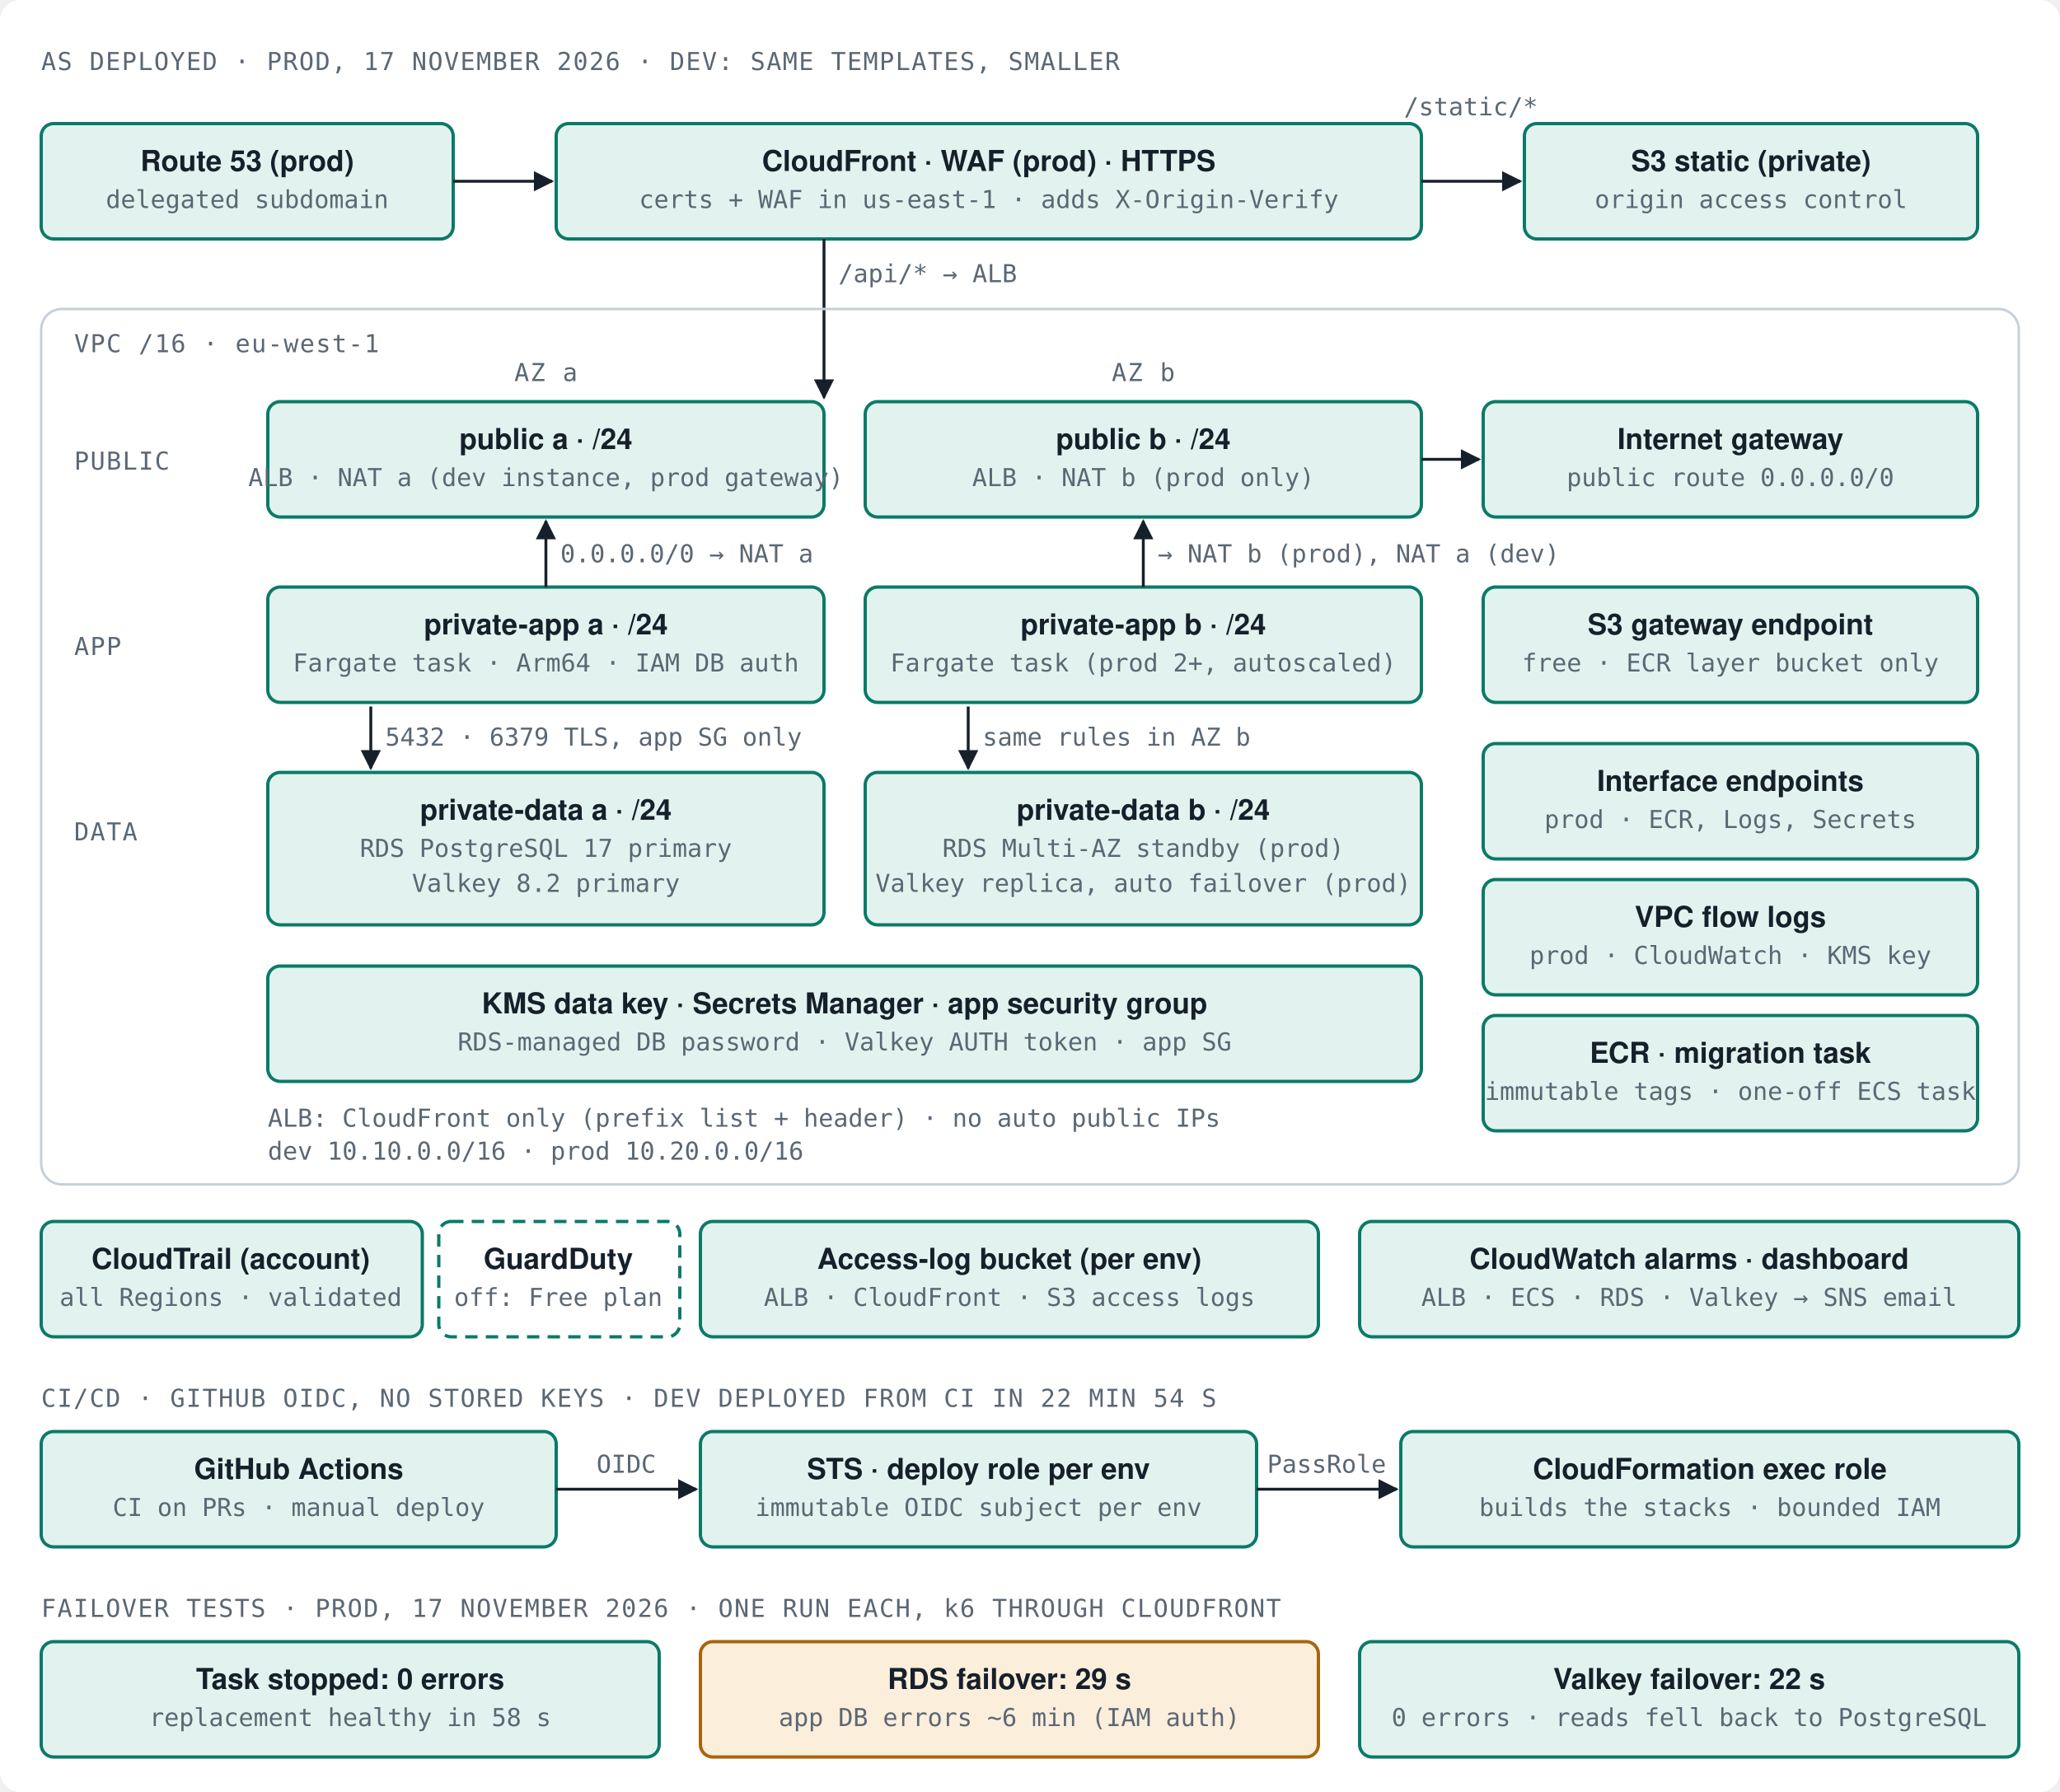
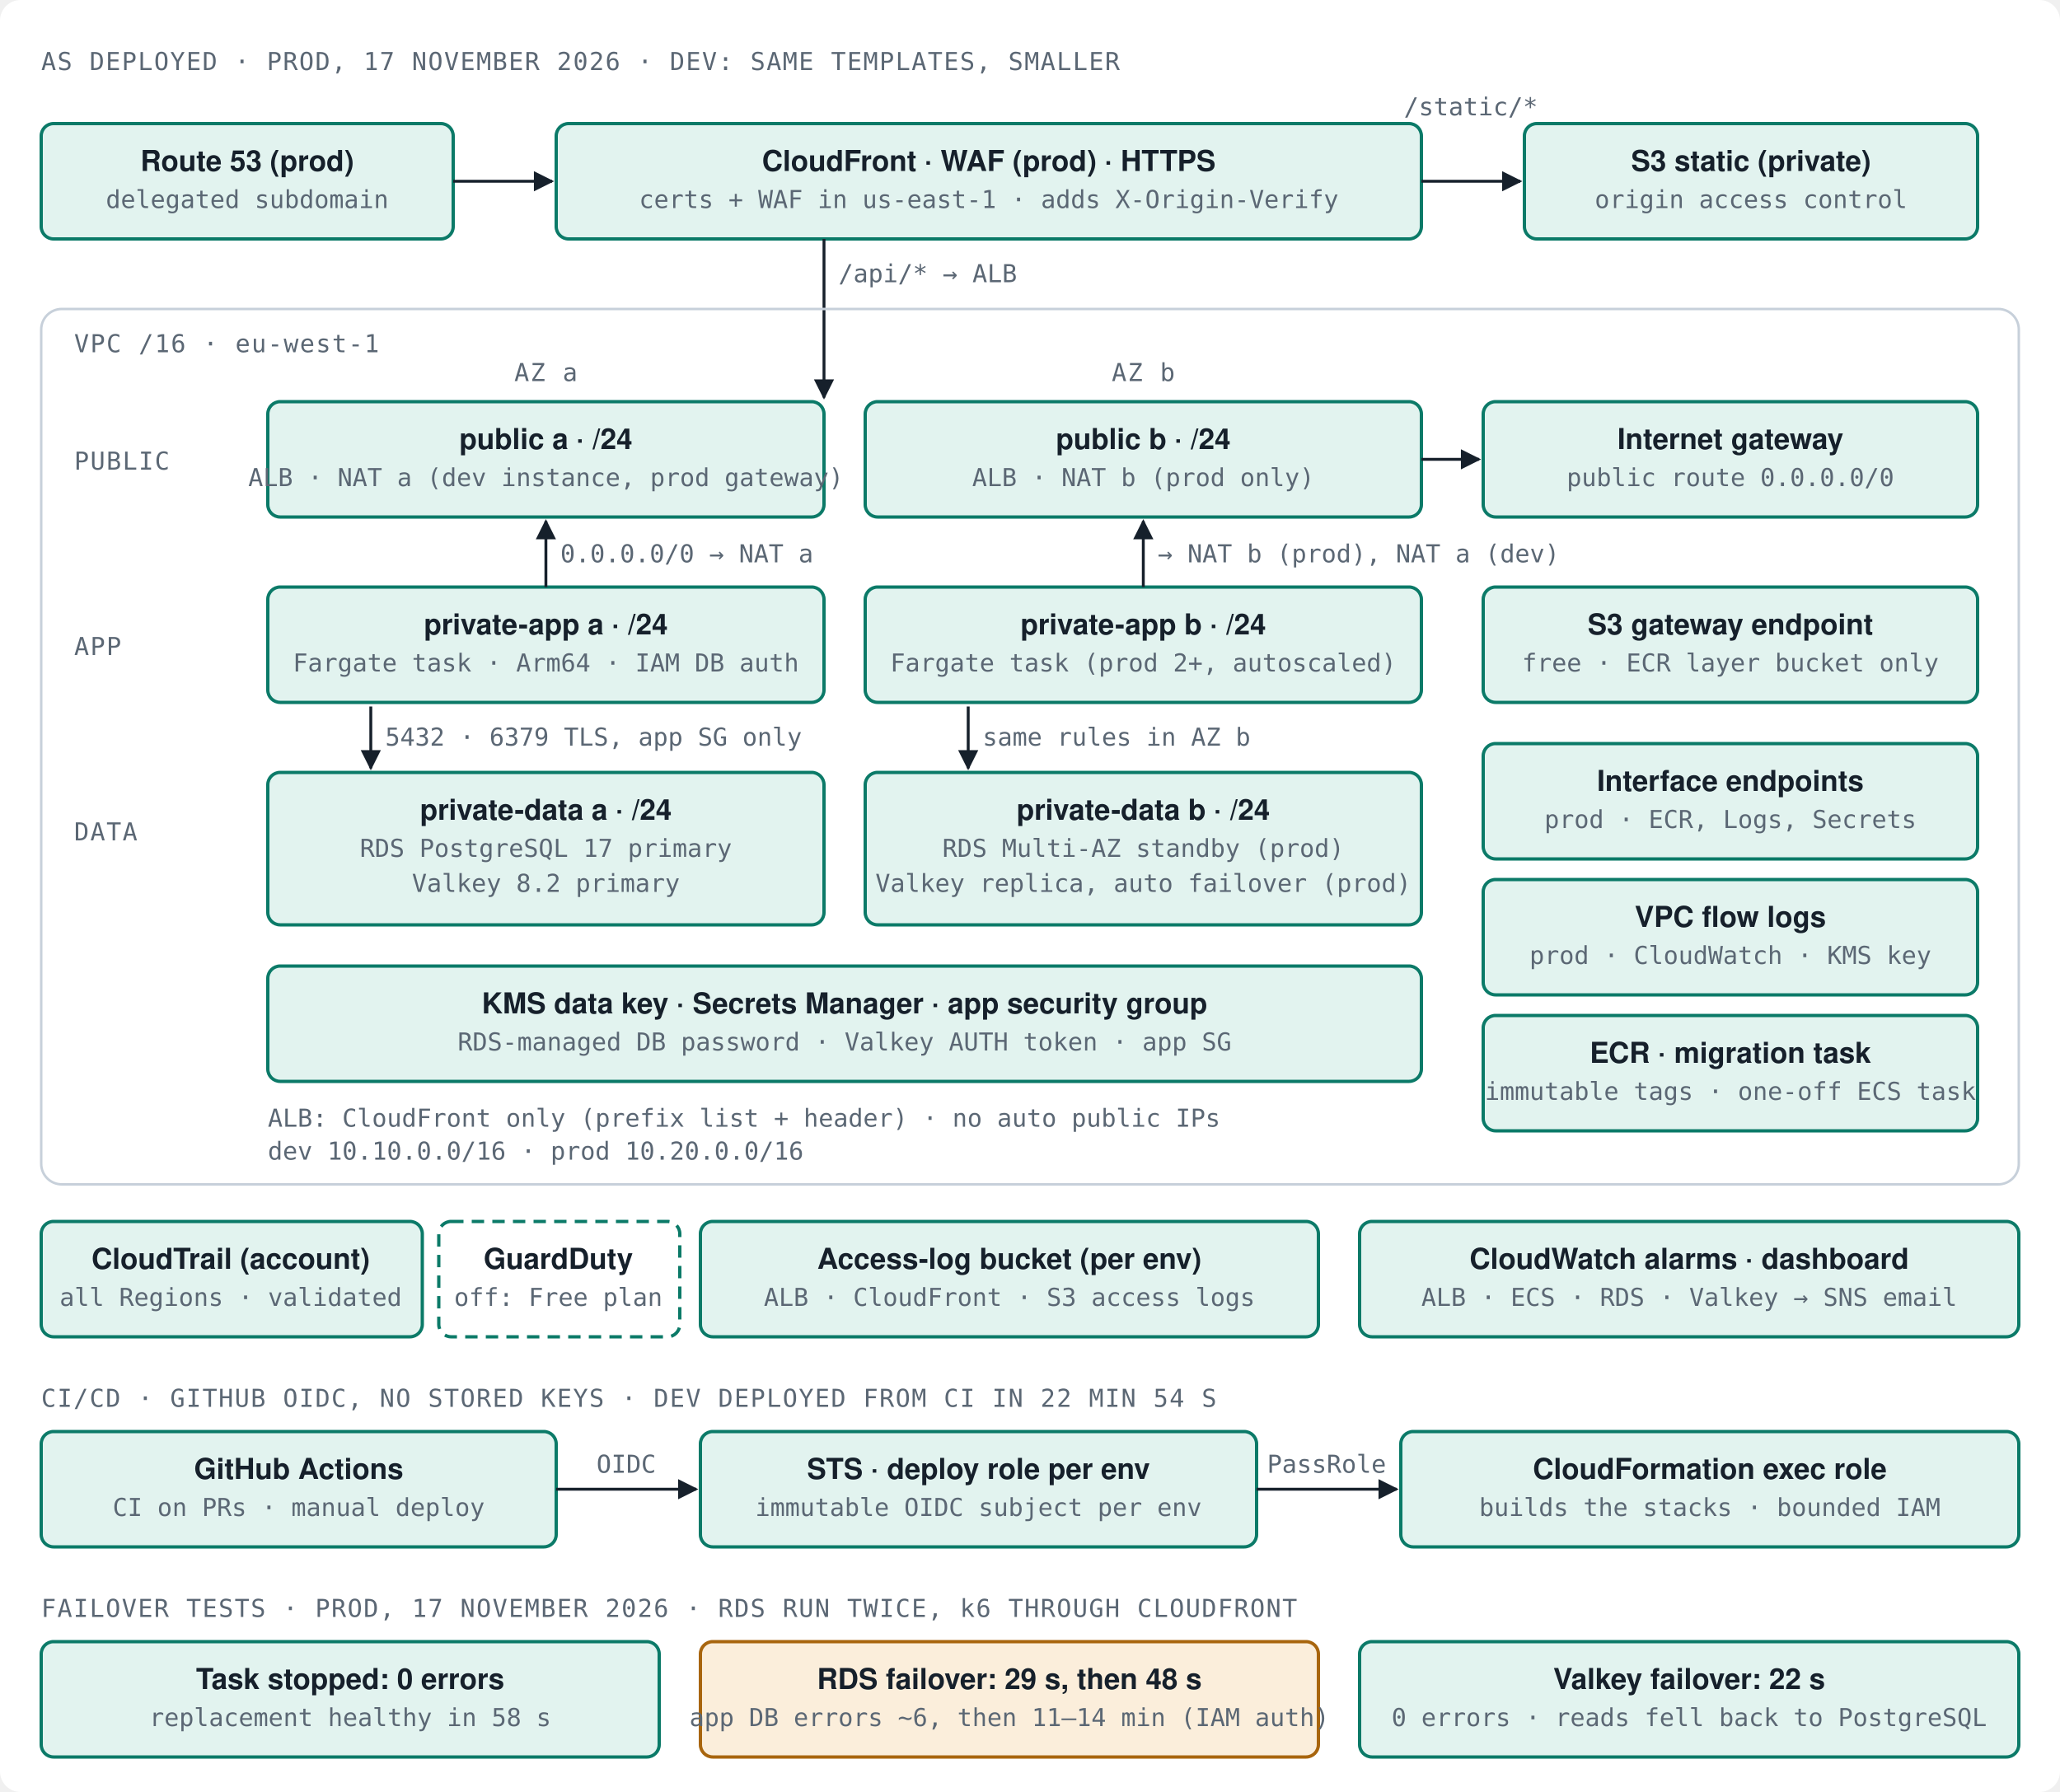
<svg xmlns="http://www.w3.org/2000/svg" viewBox="0 0 1000 870" width="1000" height="870" role="img" aria-labelledby="title desc">
  <style>
    .bg { fill: #ffffff; }
    .box { fill: #e2f3ef; stroke: #0b7a68; stroke-width: 1.6; }
    .box.off { fill: none; stroke-dasharray: 6 4; }
    .box.warn { fill: #fbeedb; stroke: #a8650d; }
    .zone { fill: none; stroke: #c7d0da; stroke-width: 1.2; }
    .t { fill: #16202b; font: 600 14px "Segoe UI", -apple-system, Helvetica, Arial, sans-serif; }
    .s, .el { fill: #5b6774; font: 12px ui-monospace, "SFMono-Regular", Consolas, monospace; }
    .z { fill: #5b6774; font: 12px ui-monospace, "SFMono-Regular", Consolas, monospace; letter-spacing: .05em; }
    .e { stroke: #16202b; stroke-width: 1.4; fill: none; }
    .head { fill: #16202b; }
    @media (prefers-color-scheme: dark) {
      .bg { fill: #0d1117; }
      .box { fill: #143029; stroke: #45c7ae; }
      .box.off { fill: none; }
      .box.warn { fill: #33250f; stroke: #e0a24a; }
      .zone { stroke: #30363d; }
      .t { fill: #e6edf3; }
      .s, .el, .z { fill: #9aa5b1; }
      .e { stroke: #e6edf3; }
      .head { fill: #e6edf3; }
    }
  </style>
  <defs>
    <marker id="arrow" viewBox="0 0 10 10" refX="9" refY="5" markerWidth="7" markerHeight="7" orient="auto-start-reverse">
      <path class="head" d="M0,0 L10,5 L0,10 z" />
    </marker>
  </defs>
  <rect class="bg" width="1000" height="870" rx="10" />
  <text class="z" x="20" y="34">AS DEPLOYED · PROD, 17 NOVEMBER 2026 · DEV: SAME TEMPLATES, SMALLER</text>
  <rect class="box" x="20" y="60" width="200" height="56" rx="6" />
  <text class="t" x="120" y="83" text-anchor="middle">Route 53 (prod)</text>
  <text class="s" x="120" y="101" text-anchor="middle">delegated subdomain</text>
  <rect class="box" x="270" y="60" width="420" height="56" rx="6" />
  <text class="t" x="480" y="83" text-anchor="middle">CloudFront · WAF (prod) · HTTPS</text>
  <text class="s" x="480" y="101" text-anchor="middle">certs + WAF in us-east-1 · adds X-Origin-Verify</text>
  <rect class="box" x="740" y="60" width="220" height="56" rx="6" />
  <text class="t" x="850" y="83" text-anchor="middle">S3 static (private)</text>
  <text class="s" x="850" y="101" text-anchor="middle">origin access control</text>
  <line class="e" x1="220" y1="88" x2="268" y2="88" marker-end="url(#arrow)" />
  <line class="e" x1="690" y1="88" x2="738" y2="88" marker-end="url(#arrow)" />
  <text class="el" x="714" y="56" text-anchor="middle">/static/*</text>
  <line class="e" x1="400" y1="116" x2="400" y2="193" marker-end="url(#arrow)" />
  <text class="el" x="407" y="137">/api/* → ALB</text>
  <g transform="translate(0,-135)">
    <rect class="zone" x="20" y="285" width="960" height="425" rx="10" />
    <text class="z" x="36" y="306">VPC /16 · eu-west-1</text>
    <text class="z" x="265" y="320" text-anchor="middle">AZ a</text>
    <text class="z" x="555" y="320" text-anchor="middle">AZ b</text>
    <text class="z" x="36" y="363">PUBLIC</text>
    <text class="z" x="36" y="453">APP</text>
    <text class="z" x="36" y="543">DATA</text>
    <rect class="box" x="130" y="330" width="270" height="56" rx="6" />
    <text class="t" x="265" y="353" text-anchor="middle">public a · /24</text>
    <text class="s" x="265" y="371" text-anchor="middle">ALB · NAT a (dev instance, prod gateway)</text>
    <rect class="box" x="420" y="330" width="270" height="56" rx="6" />
    <text class="t" x="555" y="353" text-anchor="middle">public b · /24</text>
    <text class="s" x="555" y="371" text-anchor="middle">ALB · NAT b (prod only)</text>
    <rect class="box" x="720" y="330" width="240" height="56" rx="6" />
    <text class="t" x="840" y="353" text-anchor="middle">Internet gateway</text>
    <text class="s" x="840" y="371" text-anchor="middle">public route 0.0.0.0/0</text>
    <line class="e" x1="690" y1="358" x2="718" y2="358" marker-end="url(#arrow)" />
    <rect class="box" x="130" y="420" width="270" height="56" rx="6" />
    <text class="t" x="265" y="443" text-anchor="middle">private-app a · /24</text>
    <text class="s" x="265" y="461" text-anchor="middle">Fargate task · Arm64 · IAM DB auth</text>
    <rect class="box" x="420" y="420" width="270" height="56" rx="6" />
    <text class="t" x="555" y="443" text-anchor="middle">private-app b · /24</text>
    <text class="s" x="555" y="461" text-anchor="middle">Fargate task (prod 2+, autoscaled)</text>
    <line class="e" x1="265" y1="420" x2="265" y2="388" marker-end="url(#arrow)" />
    <text class="el" x="272" y="408">0.0.0.0/0 → NAT a</text>
    <line class="e" x1="555" y1="420" x2="555" y2="388" marker-end="url(#arrow)" />
    <text class="el" x="562" y="408">→ NAT b (prod), NAT a (dev)</text>
    <rect class="box" x="720" y="420" width="240" height="56" rx="6" />
    <text class="t" x="840" y="443" text-anchor="middle">S3 gateway endpoint</text>
    <text class="s" x="840" y="461" text-anchor="middle">free · ECR layer bucket only</text>
    <rect class="box" x="130" y="510" width="270" height="74" rx="6" />
    <text class="t" x="265" y="533" text-anchor="middle">private-data a · /24</text>
    <text class="s" x="265" y="551" text-anchor="middle">RDS PostgreSQL 17 primary</text>
    <text class="s" x="265" y="568" text-anchor="middle">Valkey 8.2 primary</text>
    <rect class="box" x="420" y="510" width="270" height="74" rx="6" />
    <text class="t" x="555" y="533" text-anchor="middle">private-data b · /24</text>
    <text class="s" x="555" y="551" text-anchor="middle">RDS Multi-AZ standby (prod)</text>
    <text class="s" x="555" y="568" text-anchor="middle">Valkey replica, auto failover (prod)</text>
    <line class="e" x1="180" y1="478" x2="180" y2="508" marker-end="url(#arrow)" />
    <line class="e" x1="470" y1="478" x2="470" y2="508" marker-end="url(#arrow)" />
    <text class="el" x="187" y="497">5432 · 6379 TLS, app SG only</text>
    <text class="el" x="477" y="497">same rules in AZ b</text>
    <rect class="box" x="130" y="604" width="560" height="56" rx="6" />
    <text class="t" x="410" y="627" text-anchor="middle">KMS data key · Secrets Manager · app security group</text>
    <text class="s" x="410" y="645" text-anchor="middle">RDS-managed DB password · Valkey AUTH token · app SG</text>
    <rect class="box" x="720" y="496" width="240" height="56" rx="6" />
    <text class="t" x="840" y="519" text-anchor="middle">Interface endpoints</text>
    <text class="s" x="840" y="537" text-anchor="middle">prod · ECR, Logs, Secrets</text>
    <rect class="box" x="720" y="562" width="240" height="56" rx="6" />
    <text class="t" x="840" y="585" text-anchor="middle">VPC flow logs</text>
    <text class="s" x="840" y="603" text-anchor="middle">prod · CloudWatch · KMS key</text>
    <rect class="box" x="720" y="628" width="240" height="56" rx="6" />
    <text class="t" x="840" y="651" text-anchor="middle">ECR · migration task</text>
    <text class="s" x="840" y="669" text-anchor="middle">immutable tags · one-off ECS task</text>
    <text class="el" x="130" y="682">ALB: CloudFront only (prefix list + header) · no auto public IPs</text>
    <text class="el" x="130" y="698">dev 10.10.0.0/16 · prod 10.20.0.0/16</text>
  </g>
  <rect class="box" x="20" y="593" width="185" height="56" rx="6" />
  <text class="t" x="112" y="616" text-anchor="middle">CloudTrail (account)</text>
  <text class="s" x="112" y="634" text-anchor="middle">all Regions · validated</text>
  <rect class="box off" x="213" y="593" width="117" height="56" rx="6" />
  <text class="t" x="271" y="616" text-anchor="middle">GuardDuty</text>
  <text class="s" x="271" y="634" text-anchor="middle">off: Free plan</text>
  <rect class="box" x="340" y="593" width="300" height="56" rx="6" />
  <text class="t" x="490" y="616" text-anchor="middle">Access-log bucket (per env)</text>
  <text class="s" x="490" y="634" text-anchor="middle">ALB · CloudFront · S3 access logs</text>
  <rect class="box" x="660" y="593" width="320" height="56" rx="6" />
  <text class="t" x="820" y="616" text-anchor="middle">CloudWatch alarms · dashboard</text>
  <text class="s" x="820" y="634" text-anchor="middle">ALB · ECS · RDS · Valkey → SNS email</text>
  <text class="z" x="20" y="683">CI/CD · GITHUB OIDC, NO STORED KEYS · DEV DEPLOYED FROM CI IN 22 MIN 54 S</text>
  <rect class="box" x="20" y="695" width="250" height="56" rx="6" />
  <text class="t" x="145" y="718" text-anchor="middle">GitHub Actions</text>
  <text class="s" x="145" y="736" text-anchor="middle">CI on PRs · manual deploy</text>
  <rect class="box" x="340" y="695" width="270" height="56" rx="6" />
  <text class="t" x="475" y="718" text-anchor="middle">STS · deploy role per env</text>
  <text class="s" x="475" y="736" text-anchor="middle">immutable OIDC subject per env</text>
  <rect class="box" x="680" y="695" width="300" height="56" rx="6" />
  <text class="t" x="830" y="718" text-anchor="middle">CloudFormation exec role</text>
  <text class="s" x="830" y="736" text-anchor="middle">builds the stacks · bounded IAM</text>
  <line class="e" x1="270" y1="723" x2="338" y2="723" marker-end="url(#arrow)" />
  <text class="el" x="304" y="715" text-anchor="middle">OIDC</text>
  <line class="e" x1="610" y1="723" x2="678" y2="723" marker-end="url(#arrow)" />
  <text class="el" x="644" y="715" text-anchor="middle">PassRole</text>
-   <text class="z" x="20" y="785">FAILOVER TESTS · PROD, 17 NOVEMBER 2026 · ONE RUN EACH, k6 THROUGH CLOUDFRONT</text>
+   <text class="z" x="20" y="785">FAILOVER TESTS · PROD, 17 NOVEMBER 2026 · RDS RUN TWICE, k6 THROUGH CLOUDFRONT</text>
  <rect class="box" x="20" y="797" width="300" height="56" rx="6" />
  <text class="t" x="170" y="820" text-anchor="middle">Task stopped: 0 errors</text>
  <text class="s" x="170" y="838" text-anchor="middle">replacement healthy in 58 s</text>
  <rect class="box warn" x="340" y="797" width="300" height="56" rx="6" />
-   <text class="t" x="490" y="820" text-anchor="middle">RDS failover: 29 s</text>
-   <text class="s" x="490" y="838" text-anchor="middle">app DB errors ~6 min (IAM auth)</text>
+   <text class="t" x="490" y="820" text-anchor="middle">RDS failover: 29 s, then 48 s</text>
+   <text class="s" x="490" y="838" text-anchor="middle">app DB errors ~6, then 11–14 min (IAM auth)</text>
  <rect class="box" x="660" y="797" width="320" height="56" rx="6" />
  <text class="t" x="820" y="820" text-anchor="middle">Valkey failover: 22 s</text>
  <text class="s" x="820" y="838" text-anchor="middle">0 errors · reads fell back to PostgreSQL</text>
</svg>
